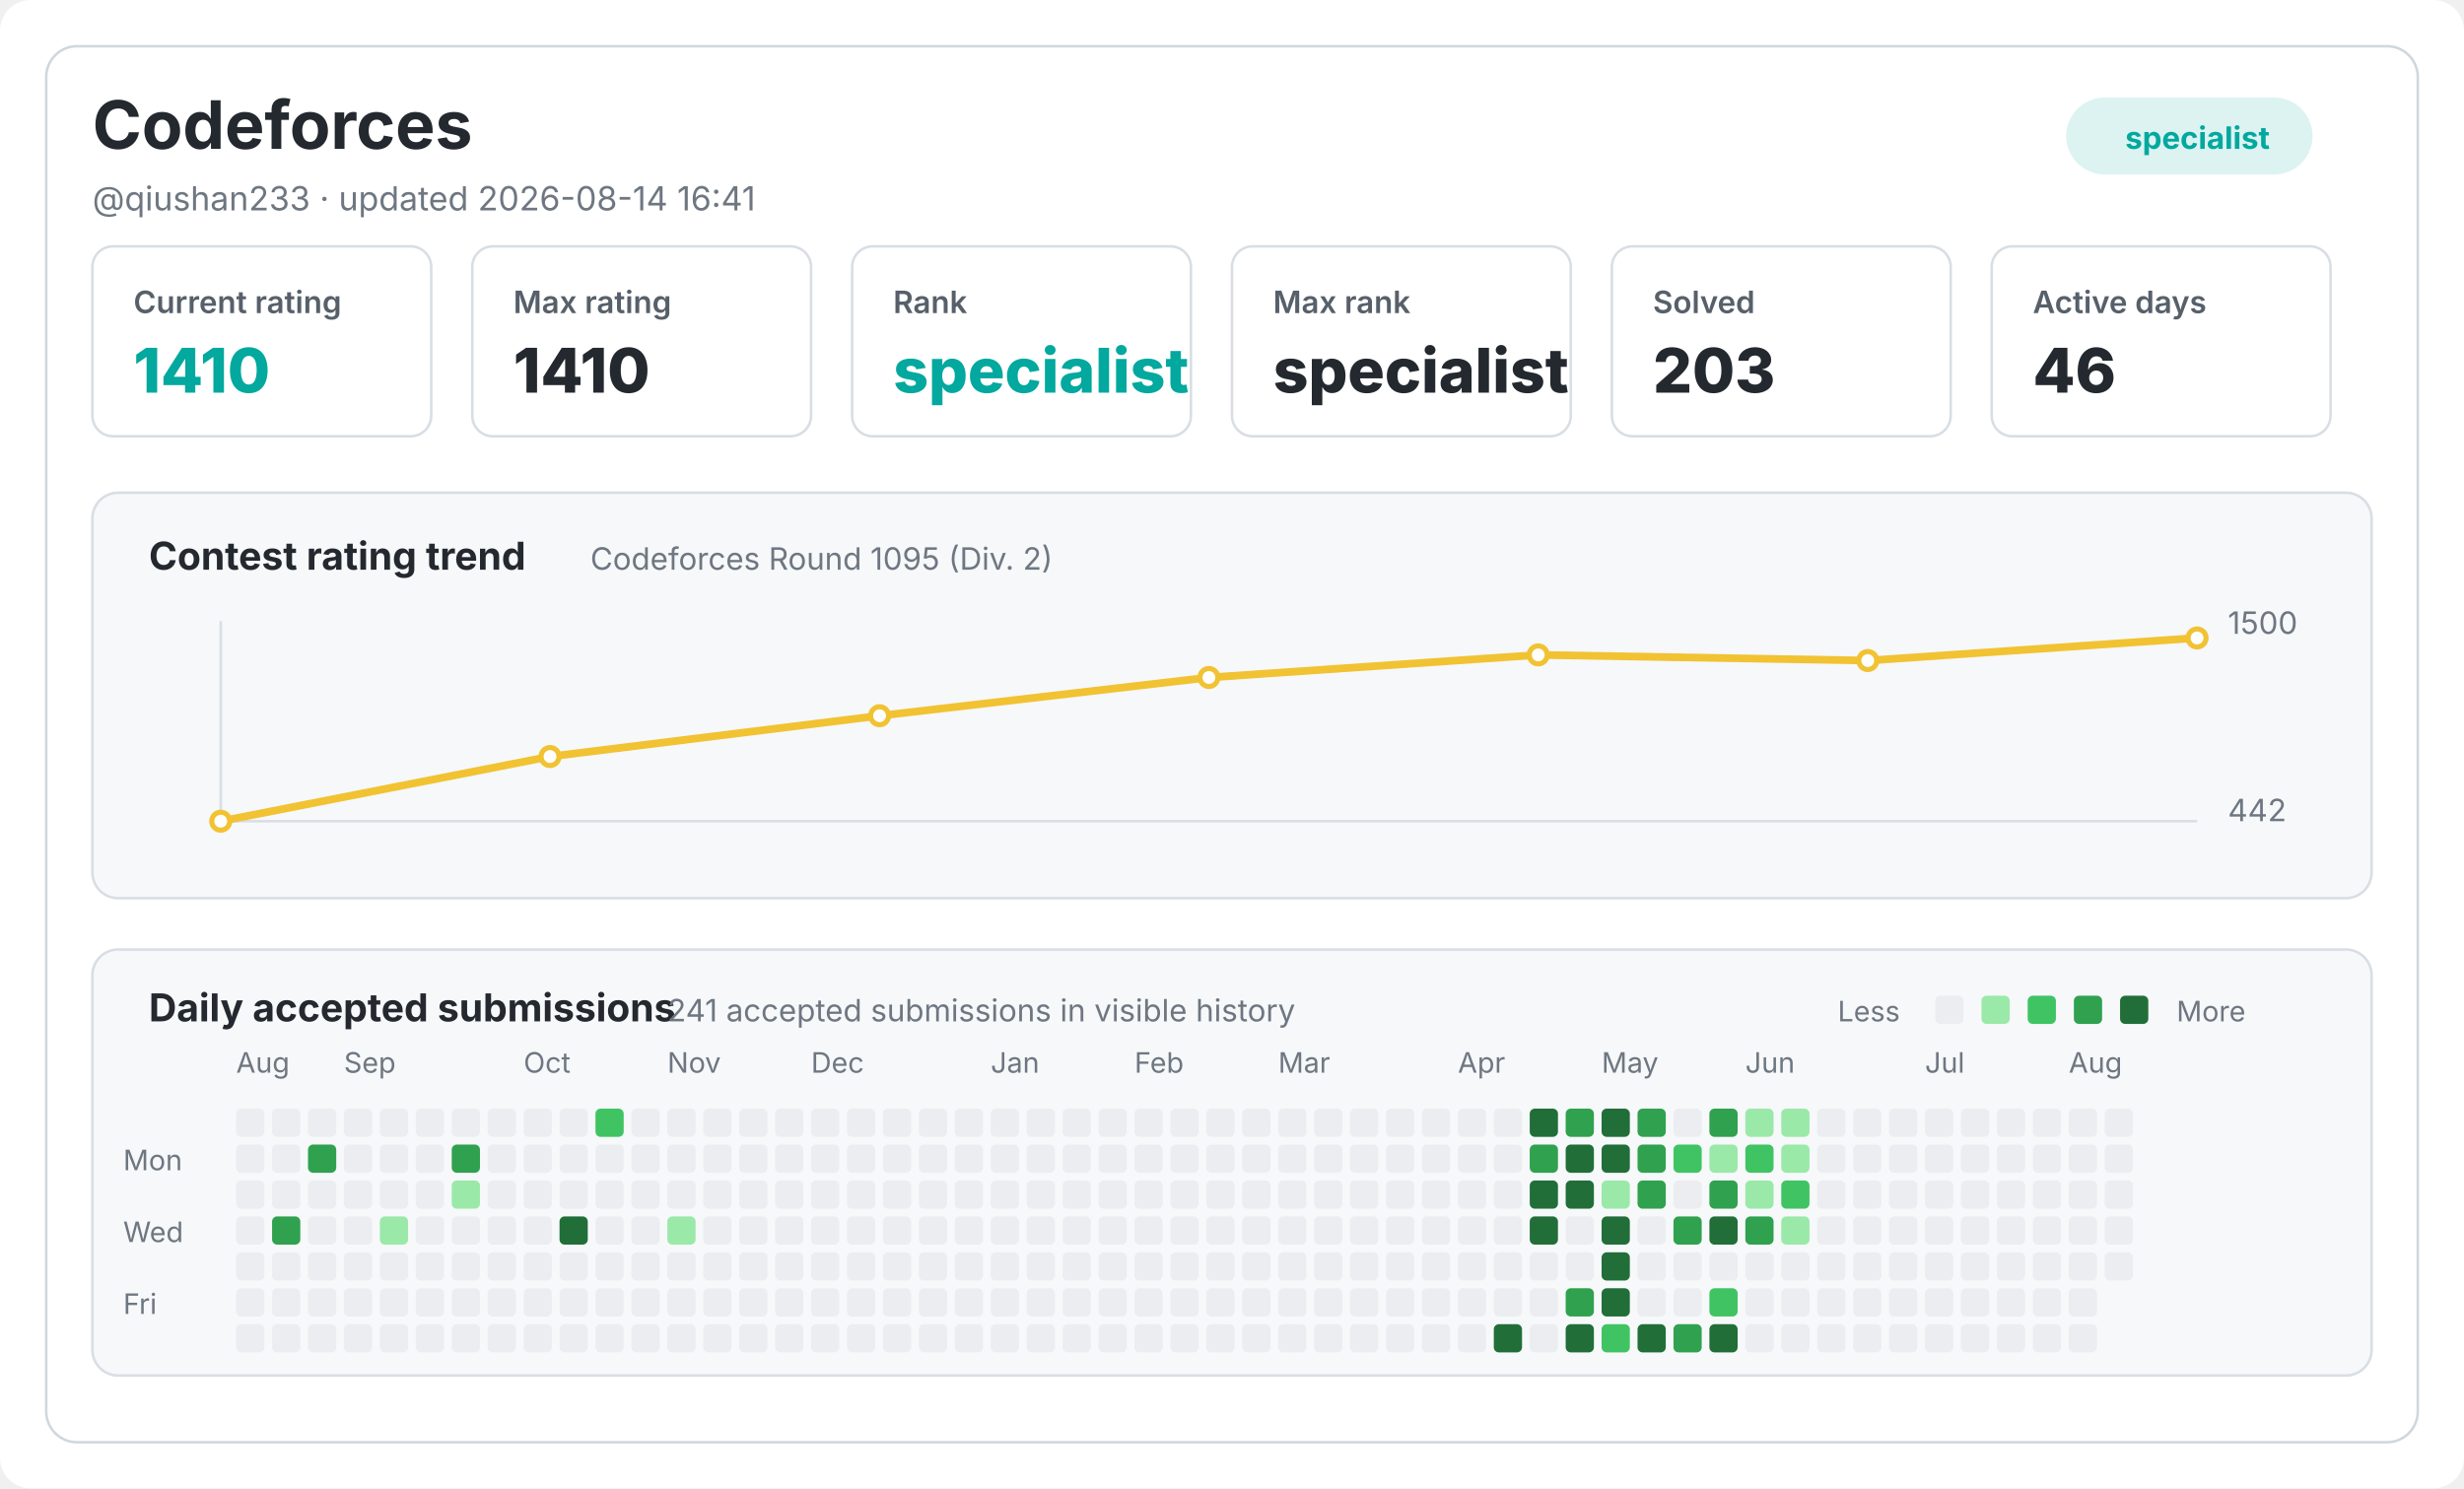
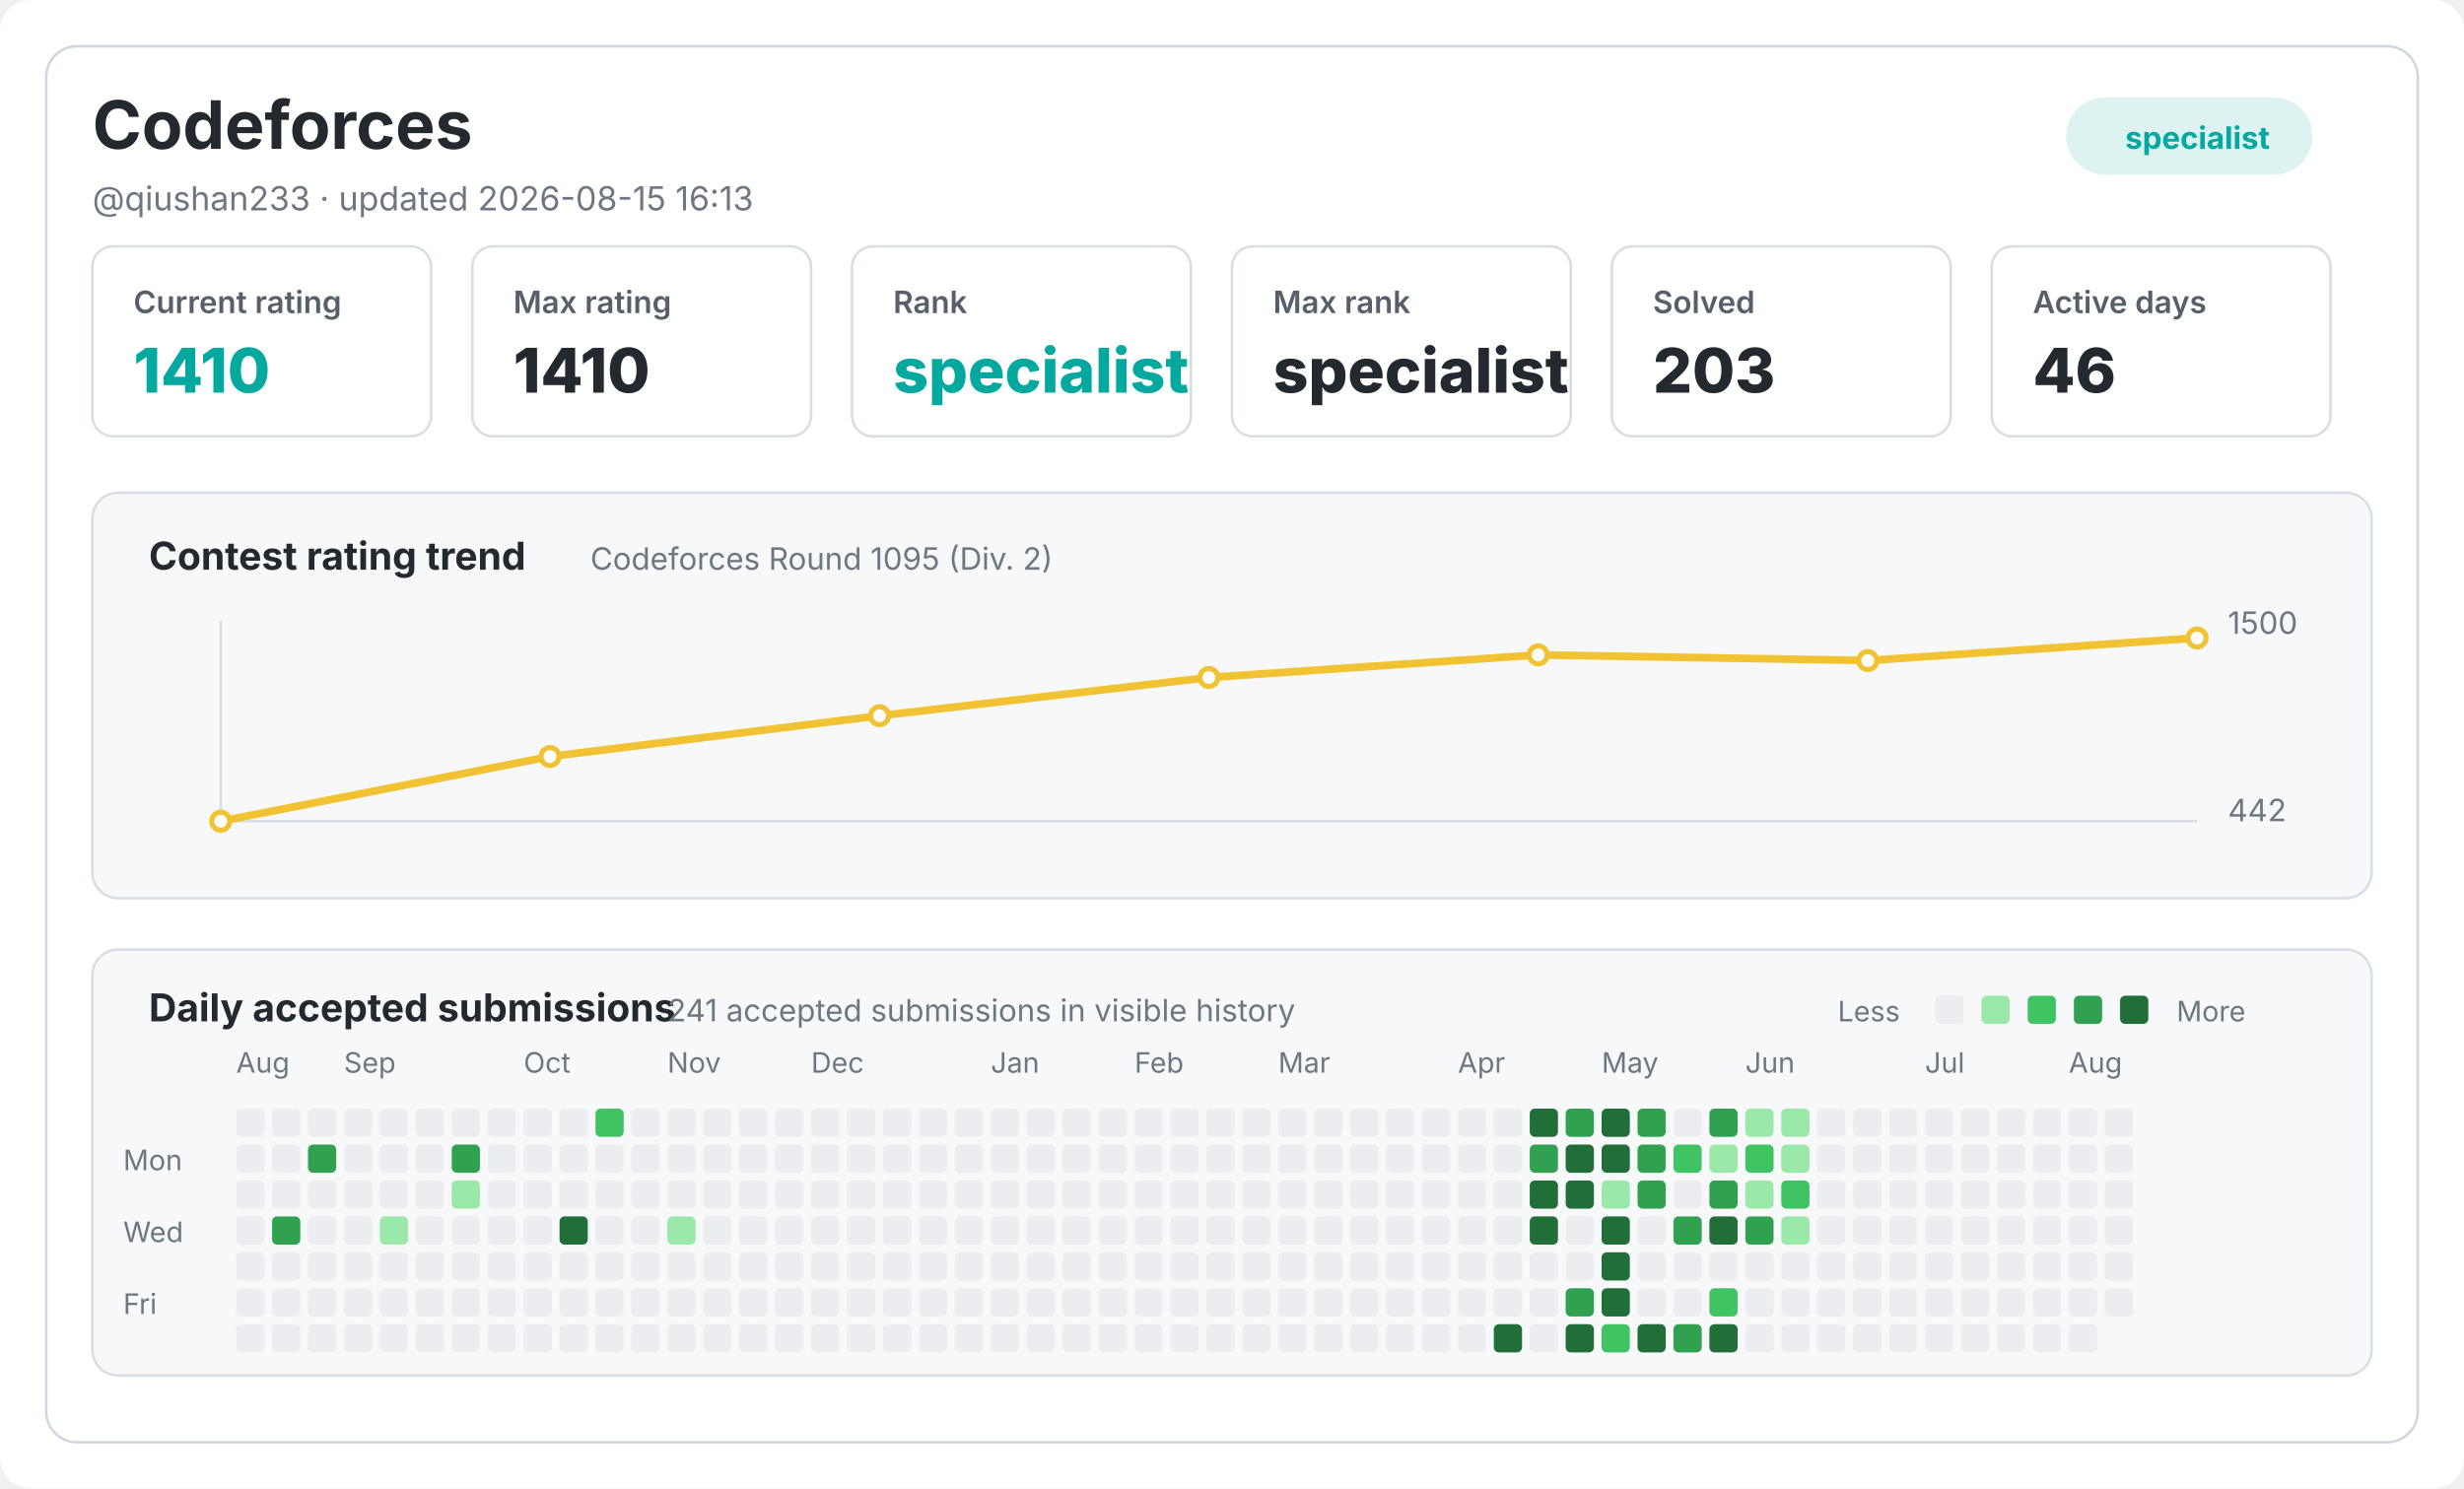
<svg xmlns="http://www.w3.org/2000/svg" width="960" height="580" viewBox="0 0 960 580" role="img" aria-label="Codeforces statistics for qiushan233">
  <style>
  .bg { fill: #ffffff; }
  .shell { fill: #ffffff; stroke: #d0d7de; }
  .soft { fill: #f6f8fa; stroke: #d8dee4; }
  .metric-card { fill: #ffffff; stroke: #d8dee4; }
  .title { font: 700 26px -apple-system,BlinkMacSystemFont,"Segoe UI",sans-serif; fill: #24292f; }
  .subtitle { font: 13px -apple-system,BlinkMacSystemFont,"Segoe UI",sans-serif; fill: #6e7781; }
  .section-title { font: 700 15px -apple-system,BlinkMacSystemFont,"Segoe UI",sans-serif; fill: #24292f; }
  .metric-label { font: 600 12px -apple-system,BlinkMacSystemFont,"Segoe UI",sans-serif; fill: #57606a; }
  .metric-value { font: 800 24px -apple-system,BlinkMacSystemFont,"Segoe UI",sans-serif; fill: #24292f; }
  .muted { font: 12px -apple-system,BlinkMacSystemFont,"Segoe UI",sans-serif; fill: #6e7781; }
  .small { font-size: 11px; }
  .rank { fill: #03a89e; }
  .grid { stroke: #d8dee4; stroke-width: 1; }
  .badge-bg { fill: #03a89e; opacity: 0.14; }
  .badge-text { font: 700 12px -apple-system,BlinkMacSystemFont,"Segoe UI",sans-serif; fill: #03a89e; }
  .heat-cell { cursor: default; transition: stroke 0.12s ease, stroke-width 0.12s ease; }
  .heat-cell:hover { stroke: #0969da; stroke-width: 1.5; }
</style>
  <rect class="bg" width="960" height="580" rx="12" />
  <rect class="shell" x="18" y="18" width="924" height="544" rx="12" />
  <text x="36" y="58" class="title">Codeforces</text>
-   <text x="36" y="82" class="subtitle">@qiushan233 · updated 2026-08-14 16:41</text>
+   <text x="36" y="82" class="subtitle">@qiushan233 · updated 2026-08-15 16:13</text>
  <rect x="805" y="38" width="96" height="30" rx="15" class="badge-bg" />
  <text x="828" y="58" class="badge-text">specialist</text>
  <rect x="36" y="96" width="132" height="74" rx="8" class="metric-card" />
  <text x="52" y="122" class="metric-label">Current rating</text>
  <text x="52" y="153" class="metric-value rank">1410</text>
  <rect x="184" y="96" width="132" height="74" rx="8" class="metric-card" />
  <text x="200" y="122" class="metric-label">Max rating</text>
  <text x="200" y="153" class="metric-value">1410</text>
  <rect x="332" y="96" width="132" height="74" rx="8" class="metric-card" />
  <text x="348" y="122" class="metric-label">Rank</text>
  <text x="348" y="153" class="metric-value rank">specialist</text>
  <rect x="480" y="96" width="132" height="74" rx="8" class="metric-card" />
  <text x="496" y="122" class="metric-label">Max rank</text>
  <text x="496" y="153" class="metric-value">specialist</text>
  <rect x="628" y="96" width="132" height="74" rx="8" class="metric-card" />
  <text x="644" y="122" class="metric-label">Solved</text>
  <text x="644" y="153" class="metric-value">203</text>
  <rect x="776" y="96" width="132" height="74" rx="8" class="metric-card" />
  <text x="792" y="122" class="metric-label">Active days</text>
  <text x="792" y="153" class="metric-value">46</text>
  <rect class="soft" x="36" y="192" width="888" height="158" rx="10" />
  <text x="58" y="222" class="section-title">Contest rating trend</text>
  <text x="230" y="222" class="muted">Codeforces Round 1095 (Div. 2)</text>
  <line x1="86" y1="320" x2="856" y2="320" class="grid" />
  <line x1="86" y1="242" x2="86" y2="320" class="grid" />
  <text x="868" y="247" class="muted">1500</text>
  <text x="868" y="320" class="muted">442</text>
  <polyline points="86.0,320.0 214.3,294.8 342.7,278.9 471.0,264.0 599.3,255.2 727.7,257.4 856.0,248.6" fill="none" stroke="#f1c232" stroke-width="3" stroke-linecap="round" stroke-linejoin="round" />
  <circle cx="86.0" cy="320.0" r="3.5" fill="#fff" stroke="#f1c232" stroke-width="2" />
  <circle cx="214.3" cy="294.8" r="3.5" fill="#fff" stroke="#f1c232" stroke-width="2" />
  <circle cx="342.7" cy="278.9" r="3.5" fill="#fff" stroke="#f1c232" stroke-width="2" />
  <circle cx="471.0" cy="264.0" r="3.5" fill="#fff" stroke="#f1c232" stroke-width="2" />
  <circle cx="599.3" cy="255.2" r="3.5" fill="#fff" stroke="#f1c232" stroke-width="2" />
  <circle cx="727.7" cy="257.4" r="3.5" fill="#fff" stroke="#f1c232" stroke-width="2" />
  <circle cx="856.0" cy="248.6" r="3.5" fill="#fff" stroke="#f1c232" stroke-width="2" />
  <rect class="soft" x="36" y="370" width="888" height="166" rx="10" />
  <text x="58" y="398" class="section-title">Daily accepted submissions</text>
  <text x="260" y="398" class="muted">241 accepted submissions in visible history</text>
  <text x="92" y="418" class="muted small">Aug</text>
  <text x="134" y="418" class="muted small">Sep</text>
  <text x="204" y="418" class="muted small">Oct</text>
  <text x="260" y="418" class="muted small">Nov</text>
  <text x="316" y="418" class="muted small">Dec</text>
  <text x="386" y="418" class="muted small">Jan</text>
  <text x="442" y="418" class="muted small">Feb</text>
  <text x="498" y="418" class="muted small">Mar</text>
  <text x="568" y="418" class="muted small">Apr</text>
  <text x="624" y="418" class="muted small">May</text>
  <text x="680" y="418" class="muted small">Jun</text>
  <text x="750" y="418" class="muted small">Jul</text>
  <text x="806" y="418" class="muted small">Aug</text>
  <text x="48" y="456" class="muted small">Mon</text>
  <text x="48" y="484" class="muted small">Wed</text>
  <text x="48" y="512" class="muted small">Fri</text>
  <rect class="heat-cell" x="92" y="432" width="11" height="11" rx="2" fill="#ebedf0" />
  <rect class="heat-cell" x="92" y="446" width="11" height="11" rx="2" fill="#ebedf0" />
  <rect class="heat-cell" x="92" y="460" width="11" height="11" rx="2" fill="#ebedf0" />
  <rect class="heat-cell" x="92" y="474" width="11" height="11" rx="2" fill="#ebedf0" />
  <rect class="heat-cell" x="92" y="488" width="11" height="11" rx="2" fill="#ebedf0" />
  <rect class="heat-cell" x="92" y="502" width="11" height="11" rx="2" fill="#ebedf0" />
  <rect class="heat-cell" x="92" y="516" width="11" height="11" rx="2" fill="#ebedf0" />
  <rect class="heat-cell" x="106" y="432" width="11" height="11" rx="2" fill="#ebedf0" />
  <rect class="heat-cell" x="106" y="446" width="11" height="11" rx="2" fill="#ebedf0" />
  <rect class="heat-cell" x="106" y="460" width="11" height="11" rx="2" fill="#ebedf0" />
  <rect class="heat-cell" x="106" y="474" width="11" height="11" rx="2" fill="#30a14e" />
  <rect class="heat-cell" x="106" y="488" width="11" height="11" rx="2" fill="#ebedf0" />
  <rect class="heat-cell" x="106" y="502" width="11" height="11" rx="2" fill="#ebedf0" />
  <rect class="heat-cell" x="106" y="516" width="11" height="11" rx="2" fill="#ebedf0" />
  <rect class="heat-cell" x="120" y="432" width="11" height="11" rx="2" fill="#ebedf0" />
  <rect class="heat-cell" x="120" y="446" width="11" height="11" rx="2" fill="#30a14e" />
  <rect class="heat-cell" x="120" y="460" width="11" height="11" rx="2" fill="#ebedf0" />
  <rect class="heat-cell" x="120" y="474" width="11" height="11" rx="2" fill="#ebedf0" />
  <rect class="heat-cell" x="120" y="488" width="11" height="11" rx="2" fill="#ebedf0" />
  <rect class="heat-cell" x="120" y="502" width="11" height="11" rx="2" fill="#ebedf0" />
  <rect class="heat-cell" x="120" y="516" width="11" height="11" rx="2" fill="#ebedf0" />
  <rect class="heat-cell" x="134" y="432" width="11" height="11" rx="2" fill="#ebedf0" />
  <rect class="heat-cell" x="134" y="446" width="11" height="11" rx="2" fill="#ebedf0" />
  <rect class="heat-cell" x="134" y="460" width="11" height="11" rx="2" fill="#ebedf0" />
  <rect class="heat-cell" x="134" y="474" width="11" height="11" rx="2" fill="#ebedf0" />
  <rect class="heat-cell" x="134" y="488" width="11" height="11" rx="2" fill="#ebedf0" />
  <rect class="heat-cell" x="134" y="502" width="11" height="11" rx="2" fill="#ebedf0" />
  <rect class="heat-cell" x="134" y="516" width="11" height="11" rx="2" fill="#ebedf0" />
  <rect class="heat-cell" x="148" y="432" width="11" height="11" rx="2" fill="#ebedf0" />
  <rect class="heat-cell" x="148" y="446" width="11" height="11" rx="2" fill="#ebedf0" />
  <rect class="heat-cell" x="148" y="460" width="11" height="11" rx="2" fill="#ebedf0" />
  <rect class="heat-cell" x="148" y="474" width="11" height="11" rx="2" fill="#9be9a8" />
  <rect class="heat-cell" x="148" y="488" width="11" height="11" rx="2" fill="#ebedf0" />
  <rect class="heat-cell" x="148" y="502" width="11" height="11" rx="2" fill="#ebedf0" />
  <rect class="heat-cell" x="148" y="516" width="11" height="11" rx="2" fill="#ebedf0" />
  <rect class="heat-cell" x="162" y="432" width="11" height="11" rx="2" fill="#ebedf0" />
  <rect class="heat-cell" x="162" y="446" width="11" height="11" rx="2" fill="#ebedf0" />
  <rect class="heat-cell" x="162" y="460" width="11" height="11" rx="2" fill="#ebedf0" />
  <rect class="heat-cell" x="162" y="474" width="11" height="11" rx="2" fill="#ebedf0" />
  <rect class="heat-cell" x="162" y="488" width="11" height="11" rx="2" fill="#ebedf0" />
  <rect class="heat-cell" x="162" y="502" width="11" height="11" rx="2" fill="#ebedf0" />
  <rect class="heat-cell" x="162" y="516" width="11" height="11" rx="2" fill="#ebedf0" />
  <rect class="heat-cell" x="176" y="432" width="11" height="11" rx="2" fill="#ebedf0" />
  <rect class="heat-cell" x="176" y="446" width="11" height="11" rx="2" fill="#30a14e" />
  <rect class="heat-cell" x="176" y="460" width="11" height="11" rx="2" fill="#9be9a8" />
  <rect class="heat-cell" x="176" y="474" width="11" height="11" rx="2" fill="#ebedf0" />
  <rect class="heat-cell" x="176" y="488" width="11" height="11" rx="2" fill="#ebedf0" />
  <rect class="heat-cell" x="176" y="502" width="11" height="11" rx="2" fill="#ebedf0" />
  <rect class="heat-cell" x="176" y="516" width="11" height="11" rx="2" fill="#ebedf0" />
  <rect class="heat-cell" x="190" y="432" width="11" height="11" rx="2" fill="#ebedf0" />
  <rect class="heat-cell" x="190" y="446" width="11" height="11" rx="2" fill="#ebedf0" />
  <rect class="heat-cell" x="190" y="460" width="11" height="11" rx="2" fill="#ebedf0" />
  <rect class="heat-cell" x="190" y="474" width="11" height="11" rx="2" fill="#ebedf0" />
  <rect class="heat-cell" x="190" y="488" width="11" height="11" rx="2" fill="#ebedf0" />
  <rect class="heat-cell" x="190" y="502" width="11" height="11" rx="2" fill="#ebedf0" />
  <rect class="heat-cell" x="190" y="516" width="11" height="11" rx="2" fill="#ebedf0" />
  <rect class="heat-cell" x="204" y="432" width="11" height="11" rx="2" fill="#ebedf0" />
  <rect class="heat-cell" x="204" y="446" width="11" height="11" rx="2" fill="#ebedf0" />
  <rect class="heat-cell" x="204" y="460" width="11" height="11" rx="2" fill="#ebedf0" />
  <rect class="heat-cell" x="204" y="474" width="11" height="11" rx="2" fill="#ebedf0" />
  <rect class="heat-cell" x="204" y="488" width="11" height="11" rx="2" fill="#ebedf0" />
  <rect class="heat-cell" x="204" y="502" width="11" height="11" rx="2" fill="#ebedf0" />
  <rect class="heat-cell" x="204" y="516" width="11" height="11" rx="2" fill="#ebedf0" />
  <rect class="heat-cell" x="218" y="432" width="11" height="11" rx="2" fill="#ebedf0" />
  <rect class="heat-cell" x="218" y="446" width="11" height="11" rx="2" fill="#ebedf0" />
  <rect class="heat-cell" x="218" y="460" width="11" height="11" rx="2" fill="#ebedf0" />
  <rect class="heat-cell" x="218" y="474" width="11" height="11" rx="2" fill="#216e39" />
  <rect class="heat-cell" x="218" y="488" width="11" height="11" rx="2" fill="#ebedf0" />
  <rect class="heat-cell" x="218" y="502" width="11" height="11" rx="2" fill="#ebedf0" />
  <rect class="heat-cell" x="218" y="516" width="11" height="11" rx="2" fill="#ebedf0" />
  <rect class="heat-cell" x="232" y="432" width="11" height="11" rx="2" fill="#40c463" />
  <rect class="heat-cell" x="232" y="446" width="11" height="11" rx="2" fill="#ebedf0" />
  <rect class="heat-cell" x="232" y="460" width="11" height="11" rx="2" fill="#ebedf0" />
  <rect class="heat-cell" x="232" y="474" width="11" height="11" rx="2" fill="#ebedf0" />
  <rect class="heat-cell" x="232" y="488" width="11" height="11" rx="2" fill="#ebedf0" />
  <rect class="heat-cell" x="232" y="502" width="11" height="11" rx="2" fill="#ebedf0" />
  <rect class="heat-cell" x="232" y="516" width="11" height="11" rx="2" fill="#ebedf0" />
  <rect class="heat-cell" x="246" y="432" width="11" height="11" rx="2" fill="#ebedf0" />
  <rect class="heat-cell" x="246" y="446" width="11" height="11" rx="2" fill="#ebedf0" />
  <rect class="heat-cell" x="246" y="460" width="11" height="11" rx="2" fill="#ebedf0" />
  <rect class="heat-cell" x="246" y="474" width="11" height="11" rx="2" fill="#ebedf0" />
  <rect class="heat-cell" x="246" y="488" width="11" height="11" rx="2" fill="#ebedf0" />
  <rect class="heat-cell" x="246" y="502" width="11" height="11" rx="2" fill="#ebedf0" />
  <rect class="heat-cell" x="246" y="516" width="11" height="11" rx="2" fill="#ebedf0" />
  <rect class="heat-cell" x="260" y="432" width="11" height="11" rx="2" fill="#ebedf0" />
  <rect class="heat-cell" x="260" y="446" width="11" height="11" rx="2" fill="#ebedf0" />
  <rect class="heat-cell" x="260" y="460" width="11" height="11" rx="2" fill="#ebedf0" />
  <rect class="heat-cell" x="260" y="474" width="11" height="11" rx="2" fill="#9be9a8" />
  <rect class="heat-cell" x="260" y="488" width="11" height="11" rx="2" fill="#ebedf0" />
  <rect class="heat-cell" x="260" y="502" width="11" height="11" rx="2" fill="#ebedf0" />
  <rect class="heat-cell" x="260" y="516" width="11" height="11" rx="2" fill="#ebedf0" />
  <rect class="heat-cell" x="274" y="432" width="11" height="11" rx="2" fill="#ebedf0" />
  <rect class="heat-cell" x="274" y="446" width="11" height="11" rx="2" fill="#ebedf0" />
  <rect class="heat-cell" x="274" y="460" width="11" height="11" rx="2" fill="#ebedf0" />
  <rect class="heat-cell" x="274" y="474" width="11" height="11" rx="2" fill="#ebedf0" />
  <rect class="heat-cell" x="274" y="488" width="11" height="11" rx="2" fill="#ebedf0" />
  <rect class="heat-cell" x="274" y="502" width="11" height="11" rx="2" fill="#ebedf0" />
  <rect class="heat-cell" x="274" y="516" width="11" height="11" rx="2" fill="#ebedf0" />
  <rect class="heat-cell" x="288" y="432" width="11" height="11" rx="2" fill="#ebedf0" />
  <rect class="heat-cell" x="288" y="446" width="11" height="11" rx="2" fill="#ebedf0" />
  <rect class="heat-cell" x="288" y="460" width="11" height="11" rx="2" fill="#ebedf0" />
  <rect class="heat-cell" x="288" y="474" width="11" height="11" rx="2" fill="#ebedf0" />
  <rect class="heat-cell" x="288" y="488" width="11" height="11" rx="2" fill="#ebedf0" />
  <rect class="heat-cell" x="288" y="502" width="11" height="11" rx="2" fill="#ebedf0" />
  <rect class="heat-cell" x="288" y="516" width="11" height="11" rx="2" fill="#ebedf0" />
  <rect class="heat-cell" x="302" y="432" width="11" height="11" rx="2" fill="#ebedf0" />
  <rect class="heat-cell" x="302" y="446" width="11" height="11" rx="2" fill="#ebedf0" />
  <rect class="heat-cell" x="302" y="460" width="11" height="11" rx="2" fill="#ebedf0" />
  <rect class="heat-cell" x="302" y="474" width="11" height="11" rx="2" fill="#ebedf0" />
  <rect class="heat-cell" x="302" y="488" width="11" height="11" rx="2" fill="#ebedf0" />
  <rect class="heat-cell" x="302" y="502" width="11" height="11" rx="2" fill="#ebedf0" />
  <rect class="heat-cell" x="302" y="516" width="11" height="11" rx="2" fill="#ebedf0" />
  <rect class="heat-cell" x="316" y="432" width="11" height="11" rx="2" fill="#ebedf0" />
  <rect class="heat-cell" x="316" y="446" width="11" height="11" rx="2" fill="#ebedf0" />
  <rect class="heat-cell" x="316" y="460" width="11" height="11" rx="2" fill="#ebedf0" />
  <rect class="heat-cell" x="316" y="474" width="11" height="11" rx="2" fill="#ebedf0" />
  <rect class="heat-cell" x="316" y="488" width="11" height="11" rx="2" fill="#ebedf0" />
  <rect class="heat-cell" x="316" y="502" width="11" height="11" rx="2" fill="#ebedf0" />
  <rect class="heat-cell" x="316" y="516" width="11" height="11" rx="2" fill="#ebedf0" />
  <rect class="heat-cell" x="330" y="432" width="11" height="11" rx="2" fill="#ebedf0" />
  <rect class="heat-cell" x="330" y="446" width="11" height="11" rx="2" fill="#ebedf0" />
  <rect class="heat-cell" x="330" y="460" width="11" height="11" rx="2" fill="#ebedf0" />
  <rect class="heat-cell" x="330" y="474" width="11" height="11" rx="2" fill="#ebedf0" />
  <rect class="heat-cell" x="330" y="488" width="11" height="11" rx="2" fill="#ebedf0" />
  <rect class="heat-cell" x="330" y="502" width="11" height="11" rx="2" fill="#ebedf0" />
  <rect class="heat-cell" x="330" y="516" width="11" height="11" rx="2" fill="#ebedf0" />
  <rect class="heat-cell" x="344" y="432" width="11" height="11" rx="2" fill="#ebedf0" />
  <rect class="heat-cell" x="344" y="446" width="11" height="11" rx="2" fill="#ebedf0" />
  <rect class="heat-cell" x="344" y="460" width="11" height="11" rx="2" fill="#ebedf0" />
  <rect class="heat-cell" x="344" y="474" width="11" height="11" rx="2" fill="#ebedf0" />
  <rect class="heat-cell" x="344" y="488" width="11" height="11" rx="2" fill="#ebedf0" />
  <rect class="heat-cell" x="344" y="502" width="11" height="11" rx="2" fill="#ebedf0" />
  <rect class="heat-cell" x="344" y="516" width="11" height="11" rx="2" fill="#ebedf0" />
  <rect class="heat-cell" x="358" y="432" width="11" height="11" rx="2" fill="#ebedf0" />
  <rect class="heat-cell" x="358" y="446" width="11" height="11" rx="2" fill="#ebedf0" />
  <rect class="heat-cell" x="358" y="460" width="11" height="11" rx="2" fill="#ebedf0" />
  <rect class="heat-cell" x="358" y="474" width="11" height="11" rx="2" fill="#ebedf0" />
  <rect class="heat-cell" x="358" y="488" width="11" height="11" rx="2" fill="#ebedf0" />
  <rect class="heat-cell" x="358" y="502" width="11" height="11" rx="2" fill="#ebedf0" />
  <rect class="heat-cell" x="358" y="516" width="11" height="11" rx="2" fill="#ebedf0" />
  <rect class="heat-cell" x="372" y="432" width="11" height="11" rx="2" fill="#ebedf0" />
  <rect class="heat-cell" x="372" y="446" width="11" height="11" rx="2" fill="#ebedf0" />
  <rect class="heat-cell" x="372" y="460" width="11" height="11" rx="2" fill="#ebedf0" />
  <rect class="heat-cell" x="372" y="474" width="11" height="11" rx="2" fill="#ebedf0" />
  <rect class="heat-cell" x="372" y="488" width="11" height="11" rx="2" fill="#ebedf0" />
  <rect class="heat-cell" x="372" y="502" width="11" height="11" rx="2" fill="#ebedf0" />
  <rect class="heat-cell" x="372" y="516" width="11" height="11" rx="2" fill="#ebedf0" />
  <rect class="heat-cell" x="386" y="432" width="11" height="11" rx="2" fill="#ebedf0" />
  <rect class="heat-cell" x="386" y="446" width="11" height="11" rx="2" fill="#ebedf0" />
  <rect class="heat-cell" x="386" y="460" width="11" height="11" rx="2" fill="#ebedf0" />
  <rect class="heat-cell" x="386" y="474" width="11" height="11" rx="2" fill="#ebedf0" />
  <rect class="heat-cell" x="386" y="488" width="11" height="11" rx="2" fill="#ebedf0" />
  <rect class="heat-cell" x="386" y="502" width="11" height="11" rx="2" fill="#ebedf0" />
  <rect class="heat-cell" x="386" y="516" width="11" height="11" rx="2" fill="#ebedf0" />
  <rect class="heat-cell" x="400" y="432" width="11" height="11" rx="2" fill="#ebedf0" />
  <rect class="heat-cell" x="400" y="446" width="11" height="11" rx="2" fill="#ebedf0" />
  <rect class="heat-cell" x="400" y="460" width="11" height="11" rx="2" fill="#ebedf0" />
  <rect class="heat-cell" x="400" y="474" width="11" height="11" rx="2" fill="#ebedf0" />
  <rect class="heat-cell" x="400" y="488" width="11" height="11" rx="2" fill="#ebedf0" />
  <rect class="heat-cell" x="400" y="502" width="11" height="11" rx="2" fill="#ebedf0" />
  <rect class="heat-cell" x="400" y="516" width="11" height="11" rx="2" fill="#ebedf0" />
  <rect class="heat-cell" x="414" y="432" width="11" height="11" rx="2" fill="#ebedf0" />
  <rect class="heat-cell" x="414" y="446" width="11" height="11" rx="2" fill="#ebedf0" />
  <rect class="heat-cell" x="414" y="460" width="11" height="11" rx="2" fill="#ebedf0" />
  <rect class="heat-cell" x="414" y="474" width="11" height="11" rx="2" fill="#ebedf0" />
  <rect class="heat-cell" x="414" y="488" width="11" height="11" rx="2" fill="#ebedf0" />
  <rect class="heat-cell" x="414" y="502" width="11" height="11" rx="2" fill="#ebedf0" />
  <rect class="heat-cell" x="414" y="516" width="11" height="11" rx="2" fill="#ebedf0" />
  <rect class="heat-cell" x="428" y="432" width="11" height="11" rx="2" fill="#ebedf0" />
  <rect class="heat-cell" x="428" y="446" width="11" height="11" rx="2" fill="#ebedf0" />
  <rect class="heat-cell" x="428" y="460" width="11" height="11" rx="2" fill="#ebedf0" />
  <rect class="heat-cell" x="428" y="474" width="11" height="11" rx="2" fill="#ebedf0" />
  <rect class="heat-cell" x="428" y="488" width="11" height="11" rx="2" fill="#ebedf0" />
  <rect class="heat-cell" x="428" y="502" width="11" height="11" rx="2" fill="#ebedf0" />
  <rect class="heat-cell" x="428" y="516" width="11" height="11" rx="2" fill="#ebedf0" />
  <rect class="heat-cell" x="442" y="432" width="11" height="11" rx="2" fill="#ebedf0" />
  <rect class="heat-cell" x="442" y="446" width="11" height="11" rx="2" fill="#ebedf0" />
  <rect class="heat-cell" x="442" y="460" width="11" height="11" rx="2" fill="#ebedf0" />
  <rect class="heat-cell" x="442" y="474" width="11" height="11" rx="2" fill="#ebedf0" />
  <rect class="heat-cell" x="442" y="488" width="11" height="11" rx="2" fill="#ebedf0" />
  <rect class="heat-cell" x="442" y="502" width="11" height="11" rx="2" fill="#ebedf0" />
  <rect class="heat-cell" x="442" y="516" width="11" height="11" rx="2" fill="#ebedf0" />
  <rect class="heat-cell" x="456" y="432" width="11" height="11" rx="2" fill="#ebedf0" />
  <rect class="heat-cell" x="456" y="446" width="11" height="11" rx="2" fill="#ebedf0" />
  <rect class="heat-cell" x="456" y="460" width="11" height="11" rx="2" fill="#ebedf0" />
  <rect class="heat-cell" x="456" y="474" width="11" height="11" rx="2" fill="#ebedf0" />
  <rect class="heat-cell" x="456" y="488" width="11" height="11" rx="2" fill="#ebedf0" />
  <rect class="heat-cell" x="456" y="502" width="11" height="11" rx="2" fill="#ebedf0" />
  <rect class="heat-cell" x="456" y="516" width="11" height="11" rx="2" fill="#ebedf0" />
  <rect class="heat-cell" x="470" y="432" width="11" height="11" rx="2" fill="#ebedf0" />
  <rect class="heat-cell" x="470" y="446" width="11" height="11" rx="2" fill="#ebedf0" />
  <rect class="heat-cell" x="470" y="460" width="11" height="11" rx="2" fill="#ebedf0" />
  <rect class="heat-cell" x="470" y="474" width="11" height="11" rx="2" fill="#ebedf0" />
  <rect class="heat-cell" x="470" y="488" width="11" height="11" rx="2" fill="#ebedf0" />
  <rect class="heat-cell" x="470" y="502" width="11" height="11" rx="2" fill="#ebedf0" />
  <rect class="heat-cell" x="470" y="516" width="11" height="11" rx="2" fill="#ebedf0" />
  <rect class="heat-cell" x="484" y="432" width="11" height="11" rx="2" fill="#ebedf0" />
  <rect class="heat-cell" x="484" y="446" width="11" height="11" rx="2" fill="#ebedf0" />
  <rect class="heat-cell" x="484" y="460" width="11" height="11" rx="2" fill="#ebedf0" />
  <rect class="heat-cell" x="484" y="474" width="11" height="11" rx="2" fill="#ebedf0" />
  <rect class="heat-cell" x="484" y="488" width="11" height="11" rx="2" fill="#ebedf0" />
  <rect class="heat-cell" x="484" y="502" width="11" height="11" rx="2" fill="#ebedf0" />
  <rect class="heat-cell" x="484" y="516" width="11" height="11" rx="2" fill="#ebedf0" />
  <rect class="heat-cell" x="498" y="432" width="11" height="11" rx="2" fill="#ebedf0" />
  <rect class="heat-cell" x="498" y="446" width="11" height="11" rx="2" fill="#ebedf0" />
  <rect class="heat-cell" x="498" y="460" width="11" height="11" rx="2" fill="#ebedf0" />
  <rect class="heat-cell" x="498" y="474" width="11" height="11" rx="2" fill="#ebedf0" />
  <rect class="heat-cell" x="498" y="488" width="11" height="11" rx="2" fill="#ebedf0" />
  <rect class="heat-cell" x="498" y="502" width="11" height="11" rx="2" fill="#ebedf0" />
  <rect class="heat-cell" x="498" y="516" width="11" height="11" rx="2" fill="#ebedf0" />
  <rect class="heat-cell" x="512" y="432" width="11" height="11" rx="2" fill="#ebedf0" />
  <rect class="heat-cell" x="512" y="446" width="11" height="11" rx="2" fill="#ebedf0" />
  <rect class="heat-cell" x="512" y="460" width="11" height="11" rx="2" fill="#ebedf0" />
  <rect class="heat-cell" x="512" y="474" width="11" height="11" rx="2" fill="#ebedf0" />
  <rect class="heat-cell" x="512" y="488" width="11" height="11" rx="2" fill="#ebedf0" />
  <rect class="heat-cell" x="512" y="502" width="11" height="11" rx="2" fill="#ebedf0" />
  <rect class="heat-cell" x="512" y="516" width="11" height="11" rx="2" fill="#ebedf0" />
  <rect class="heat-cell" x="526" y="432" width="11" height="11" rx="2" fill="#ebedf0" />
  <rect class="heat-cell" x="526" y="446" width="11" height="11" rx="2" fill="#ebedf0" />
  <rect class="heat-cell" x="526" y="460" width="11" height="11" rx="2" fill="#ebedf0" />
  <rect class="heat-cell" x="526" y="474" width="11" height="11" rx="2" fill="#ebedf0" />
  <rect class="heat-cell" x="526" y="488" width="11" height="11" rx="2" fill="#ebedf0" />
  <rect class="heat-cell" x="526" y="502" width="11" height="11" rx="2" fill="#ebedf0" />
  <rect class="heat-cell" x="526" y="516" width="11" height="11" rx="2" fill="#ebedf0" />
  <rect class="heat-cell" x="540" y="432" width="11" height="11" rx="2" fill="#ebedf0" />
  <rect class="heat-cell" x="540" y="446" width="11" height="11" rx="2" fill="#ebedf0" />
  <rect class="heat-cell" x="540" y="460" width="11" height="11" rx="2" fill="#ebedf0" />
  <rect class="heat-cell" x="540" y="474" width="11" height="11" rx="2" fill="#ebedf0" />
  <rect class="heat-cell" x="540" y="488" width="11" height="11" rx="2" fill="#ebedf0" />
  <rect class="heat-cell" x="540" y="502" width="11" height="11" rx="2" fill="#ebedf0" />
  <rect class="heat-cell" x="540" y="516" width="11" height="11" rx="2" fill="#ebedf0" />
  <rect class="heat-cell" x="554" y="432" width="11" height="11" rx="2" fill="#ebedf0" />
  <rect class="heat-cell" x="554" y="446" width="11" height="11" rx="2" fill="#ebedf0" />
  <rect class="heat-cell" x="554" y="460" width="11" height="11" rx="2" fill="#ebedf0" />
  <rect class="heat-cell" x="554" y="474" width="11" height="11" rx="2" fill="#ebedf0" />
  <rect class="heat-cell" x="554" y="488" width="11" height="11" rx="2" fill="#ebedf0" />
  <rect class="heat-cell" x="554" y="502" width="11" height="11" rx="2" fill="#ebedf0" />
  <rect class="heat-cell" x="554" y="516" width="11" height="11" rx="2" fill="#ebedf0" />
  <rect class="heat-cell" x="568" y="432" width="11" height="11" rx="2" fill="#ebedf0" />
  <rect class="heat-cell" x="568" y="446" width="11" height="11" rx="2" fill="#ebedf0" />
  <rect class="heat-cell" x="568" y="460" width="11" height="11" rx="2" fill="#ebedf0" />
  <rect class="heat-cell" x="568" y="474" width="11" height="11" rx="2" fill="#ebedf0" />
  <rect class="heat-cell" x="568" y="488" width="11" height="11" rx="2" fill="#ebedf0" />
  <rect class="heat-cell" x="568" y="502" width="11" height="11" rx="2" fill="#ebedf0" />
  <rect class="heat-cell" x="568" y="516" width="11" height="11" rx="2" fill="#ebedf0" />
  <rect class="heat-cell" x="582" y="432" width="11" height="11" rx="2" fill="#ebedf0" />
  <rect class="heat-cell" x="582" y="446" width="11" height="11" rx="2" fill="#ebedf0" />
  <rect class="heat-cell" x="582" y="460" width="11" height="11" rx="2" fill="#ebedf0" />
  <rect class="heat-cell" x="582" y="474" width="11" height="11" rx="2" fill="#ebedf0" />
  <rect class="heat-cell" x="582" y="488" width="11" height="11" rx="2" fill="#ebedf0" />
  <rect class="heat-cell" x="582" y="502" width="11" height="11" rx="2" fill="#ebedf0" />
  <rect class="heat-cell" x="582" y="516" width="11" height="11" rx="2" fill="#216e39" />
  <rect class="heat-cell" x="596" y="432" width="11" height="11" rx="2" fill="#216e39" />
  <rect class="heat-cell" x="596" y="446" width="11" height="11" rx="2" fill="#30a14e" />
  <rect class="heat-cell" x="596" y="460" width="11" height="11" rx="2" fill="#216e39" />
  <rect class="heat-cell" x="596" y="474" width="11" height="11" rx="2" fill="#216e39" />
  <rect class="heat-cell" x="596" y="488" width="11" height="11" rx="2" fill="#ebedf0" />
  <rect class="heat-cell" x="596" y="502" width="11" height="11" rx="2" fill="#ebedf0" />
  <rect class="heat-cell" x="596" y="516" width="11" height="11" rx="2" fill="#ebedf0" />
  <rect class="heat-cell" x="610" y="432" width="11" height="11" rx="2" fill="#30a14e" />
  <rect class="heat-cell" x="610" y="446" width="11" height="11" rx="2" fill="#216e39" />
  <rect class="heat-cell" x="610" y="460" width="11" height="11" rx="2" fill="#216e39" />
  <rect class="heat-cell" x="610" y="474" width="11" height="11" rx="2" fill="#ebedf0" />
  <rect class="heat-cell" x="610" y="488" width="11" height="11" rx="2" fill="#ebedf0" />
  <rect class="heat-cell" x="610" y="502" width="11" height="11" rx="2" fill="#30a14e" />
  <rect class="heat-cell" x="610" y="516" width="11" height="11" rx="2" fill="#216e39" />
  <rect class="heat-cell" x="624" y="432" width="11" height="11" rx="2" fill="#216e39" />
  <rect class="heat-cell" x="624" y="446" width="11" height="11" rx="2" fill="#216e39" />
  <rect class="heat-cell" x="624" y="460" width="11" height="11" rx="2" fill="#9be9a8" />
  <rect class="heat-cell" x="624" y="474" width="11" height="11" rx="2" fill="#216e39" />
  <rect class="heat-cell" x="624" y="488" width="11" height="11" rx="2" fill="#216e39" />
  <rect class="heat-cell" x="624" y="502" width="11" height="11" rx="2" fill="#216e39" />
  <rect class="heat-cell" x="624" y="516" width="11" height="11" rx="2" fill="#40c463" />
  <rect class="heat-cell" x="638" y="432" width="11" height="11" rx="2" fill="#30a14e" />
  <rect class="heat-cell" x="638" y="446" width="11" height="11" rx="2" fill="#30a14e" />
  <rect class="heat-cell" x="638" y="460" width="11" height="11" rx="2" fill="#30a14e" />
  <rect class="heat-cell" x="638" y="474" width="11" height="11" rx="2" fill="#ebedf0" />
  <rect class="heat-cell" x="638" y="488" width="11" height="11" rx="2" fill="#ebedf0" />
  <rect class="heat-cell" x="638" y="502" width="11" height="11" rx="2" fill="#ebedf0" />
  <rect class="heat-cell" x="638" y="516" width="11" height="11" rx="2" fill="#216e39" />
  <rect class="heat-cell" x="652" y="432" width="11" height="11" rx="2" fill="#ebedf0" />
  <rect class="heat-cell" x="652" y="446" width="11" height="11" rx="2" fill="#40c463" />
  <rect class="heat-cell" x="652" y="460" width="11" height="11" rx="2" fill="#ebedf0" />
  <rect class="heat-cell" x="652" y="474" width="11" height="11" rx="2" fill="#30a14e" />
  <rect class="heat-cell" x="652" y="488" width="11" height="11" rx="2" fill="#ebedf0" />
  <rect class="heat-cell" x="652" y="502" width="11" height="11" rx="2" fill="#ebedf0" />
  <rect class="heat-cell" x="652" y="516" width="11" height="11" rx="2" fill="#30a14e" />
  <rect class="heat-cell" x="666" y="432" width="11" height="11" rx="2" fill="#30a14e" />
  <rect class="heat-cell" x="666" y="446" width="11" height="11" rx="2" fill="#9be9a8" />
  <rect class="heat-cell" x="666" y="460" width="11" height="11" rx="2" fill="#30a14e" />
  <rect class="heat-cell" x="666" y="474" width="11" height="11" rx="2" fill="#216e39" />
  <rect class="heat-cell" x="666" y="488" width="11" height="11" rx="2" fill="#ebedf0" />
  <rect class="heat-cell" x="666" y="502" width="11" height="11" rx="2" fill="#40c463" />
  <rect class="heat-cell" x="666" y="516" width="11" height="11" rx="2" fill="#216e39" />
  <rect class="heat-cell" x="680" y="432" width="11" height="11" rx="2" fill="#9be9a8" />
  <rect class="heat-cell" x="680" y="446" width="11" height="11" rx="2" fill="#40c463" />
  <rect class="heat-cell" x="680" y="460" width="11" height="11" rx="2" fill="#9be9a8" />
  <rect class="heat-cell" x="680" y="474" width="11" height="11" rx="2" fill="#30a14e" />
  <rect class="heat-cell" x="680" y="488" width="11" height="11" rx="2" fill="#ebedf0" />
  <rect class="heat-cell" x="680" y="502" width="11" height="11" rx="2" fill="#ebedf0" />
  <rect class="heat-cell" x="680" y="516" width="11" height="11" rx="2" fill="#ebedf0" />
  <rect class="heat-cell" x="694" y="432" width="11" height="11" rx="2" fill="#9be9a8" />
  <rect class="heat-cell" x="694" y="446" width="11" height="11" rx="2" fill="#9be9a8" />
  <rect class="heat-cell" x="694" y="460" width="11" height="11" rx="2" fill="#40c463" />
  <rect class="heat-cell" x="694" y="474" width="11" height="11" rx="2" fill="#9be9a8" />
  <rect class="heat-cell" x="694" y="488" width="11" height="11" rx="2" fill="#ebedf0" />
  <rect class="heat-cell" x="694" y="502" width="11" height="11" rx="2" fill="#ebedf0" />
  <rect class="heat-cell" x="694" y="516" width="11" height="11" rx="2" fill="#ebedf0" />
  <rect class="heat-cell" x="708" y="432" width="11" height="11" rx="2" fill="#ebedf0" />
  <rect class="heat-cell" x="708" y="446" width="11" height="11" rx="2" fill="#ebedf0" />
  <rect class="heat-cell" x="708" y="460" width="11" height="11" rx="2" fill="#ebedf0" />
  <rect class="heat-cell" x="708" y="474" width="11" height="11" rx="2" fill="#ebedf0" />
  <rect class="heat-cell" x="708" y="488" width="11" height="11" rx="2" fill="#ebedf0" />
  <rect class="heat-cell" x="708" y="502" width="11" height="11" rx="2" fill="#ebedf0" />
  <rect class="heat-cell" x="708" y="516" width="11" height="11" rx="2" fill="#ebedf0" />
  <rect class="heat-cell" x="722" y="432" width="11" height="11" rx="2" fill="#ebedf0" />
  <rect class="heat-cell" x="722" y="446" width="11" height="11" rx="2" fill="#ebedf0" />
  <rect class="heat-cell" x="722" y="460" width="11" height="11" rx="2" fill="#ebedf0" />
  <rect class="heat-cell" x="722" y="474" width="11" height="11" rx="2" fill="#ebedf0" />
  <rect class="heat-cell" x="722" y="488" width="11" height="11" rx="2" fill="#ebedf0" />
  <rect class="heat-cell" x="722" y="502" width="11" height="11" rx="2" fill="#ebedf0" />
  <rect class="heat-cell" x="722" y="516" width="11" height="11" rx="2" fill="#ebedf0" />
  <rect class="heat-cell" x="736" y="432" width="11" height="11" rx="2" fill="#ebedf0" />
  <rect class="heat-cell" x="736" y="446" width="11" height="11" rx="2" fill="#ebedf0" />
  <rect class="heat-cell" x="736" y="460" width="11" height="11" rx="2" fill="#ebedf0" />
  <rect class="heat-cell" x="736" y="474" width="11" height="11" rx="2" fill="#ebedf0" />
  <rect class="heat-cell" x="736" y="488" width="11" height="11" rx="2" fill="#ebedf0" />
  <rect class="heat-cell" x="736" y="502" width="11" height="11" rx="2" fill="#ebedf0" />
  <rect class="heat-cell" x="736" y="516" width="11" height="11" rx="2" fill="#ebedf0" />
  <rect class="heat-cell" x="750" y="432" width="11" height="11" rx="2" fill="#ebedf0" />
  <rect class="heat-cell" x="750" y="446" width="11" height="11" rx="2" fill="#ebedf0" />
  <rect class="heat-cell" x="750" y="460" width="11" height="11" rx="2" fill="#ebedf0" />
  <rect class="heat-cell" x="750" y="474" width="11" height="11" rx="2" fill="#ebedf0" />
  <rect class="heat-cell" x="750" y="488" width="11" height="11" rx="2" fill="#ebedf0" />
  <rect class="heat-cell" x="750" y="502" width="11" height="11" rx="2" fill="#ebedf0" />
  <rect class="heat-cell" x="750" y="516" width="11" height="11" rx="2" fill="#ebedf0" />
  <rect class="heat-cell" x="764" y="432" width="11" height="11" rx="2" fill="#ebedf0" />
  <rect class="heat-cell" x="764" y="446" width="11" height="11" rx="2" fill="#ebedf0" />
  <rect class="heat-cell" x="764" y="460" width="11" height="11" rx="2" fill="#ebedf0" />
  <rect class="heat-cell" x="764" y="474" width="11" height="11" rx="2" fill="#ebedf0" />
  <rect class="heat-cell" x="764" y="488" width="11" height="11" rx="2" fill="#ebedf0" />
  <rect class="heat-cell" x="764" y="502" width="11" height="11" rx="2" fill="#ebedf0" />
  <rect class="heat-cell" x="764" y="516" width="11" height="11" rx="2" fill="#ebedf0" />
  <rect class="heat-cell" x="778" y="432" width="11" height="11" rx="2" fill="#ebedf0" />
  <rect class="heat-cell" x="778" y="446" width="11" height="11" rx="2" fill="#ebedf0" />
  <rect class="heat-cell" x="778" y="460" width="11" height="11" rx="2" fill="#ebedf0" />
  <rect class="heat-cell" x="778" y="474" width="11" height="11" rx="2" fill="#ebedf0" />
  <rect class="heat-cell" x="778" y="488" width="11" height="11" rx="2" fill="#ebedf0" />
  <rect class="heat-cell" x="778" y="502" width="11" height="11" rx="2" fill="#ebedf0" />
  <rect class="heat-cell" x="778" y="516" width="11" height="11" rx="2" fill="#ebedf0" />
  <rect class="heat-cell" x="792" y="432" width="11" height="11" rx="2" fill="#ebedf0" />
  <rect class="heat-cell" x="792" y="446" width="11" height="11" rx="2" fill="#ebedf0" />
  <rect class="heat-cell" x="792" y="460" width="11" height="11" rx="2" fill="#ebedf0" />
  <rect class="heat-cell" x="792" y="474" width="11" height="11" rx="2" fill="#ebedf0" />
  <rect class="heat-cell" x="792" y="488" width="11" height="11" rx="2" fill="#ebedf0" />
  <rect class="heat-cell" x="792" y="502" width="11" height="11" rx="2" fill="#ebedf0" />
  <rect class="heat-cell" x="792" y="516" width="11" height="11" rx="2" fill="#ebedf0" />
  <rect class="heat-cell" x="806" y="432" width="11" height="11" rx="2" fill="#ebedf0" />
  <rect class="heat-cell" x="806" y="446" width="11" height="11" rx="2" fill="#ebedf0" />
  <rect class="heat-cell" x="806" y="460" width="11" height="11" rx="2" fill="#ebedf0" />
  <rect class="heat-cell" x="806" y="474" width="11" height="11" rx="2" fill="#ebedf0" />
  <rect class="heat-cell" x="806" y="488" width="11" height="11" rx="2" fill="#ebedf0" />
  <rect class="heat-cell" x="806" y="502" width="11" height="11" rx="2" fill="#ebedf0" />
  <rect class="heat-cell" x="806" y="516" width="11" height="11" rx="2" fill="#ebedf0" />
  <rect class="heat-cell" x="820" y="432" width="11" height="11" rx="2" fill="#ebedf0" />
  <rect class="heat-cell" x="820" y="446" width="11" height="11" rx="2" fill="#ebedf0" />
  <rect class="heat-cell" x="820" y="460" width="11" height="11" rx="2" fill="#ebedf0" />
  <rect class="heat-cell" x="820" y="474" width="11" height="11" rx="2" fill="#ebedf0" />
  <rect class="heat-cell" x="820" y="488" width="11" height="11" rx="2" fill="#ebedf0" />
+   <rect class="heat-cell" x="820" y="502" width="11" height="11" rx="2" fill="#ebedf0" />
  <text x="716" y="398" class="muted small">Less</text>
  <rect x="754" y="388" width="11" height="11" rx="2" fill="#ebedf0" />
  <rect x="772" y="388" width="11" height="11" rx="2" fill="#9be9a8" />
  <rect x="790" y="388" width="11" height="11" rx="2" fill="#40c463" />
  <rect x="808" y="388" width="11" height="11" rx="2" fill="#30a14e" />
  <rect x="826" y="388" width="11" height="11" rx="2" fill="#216e39" />
  <text x="848" y="398" class="muted small">More</text>
</svg>
